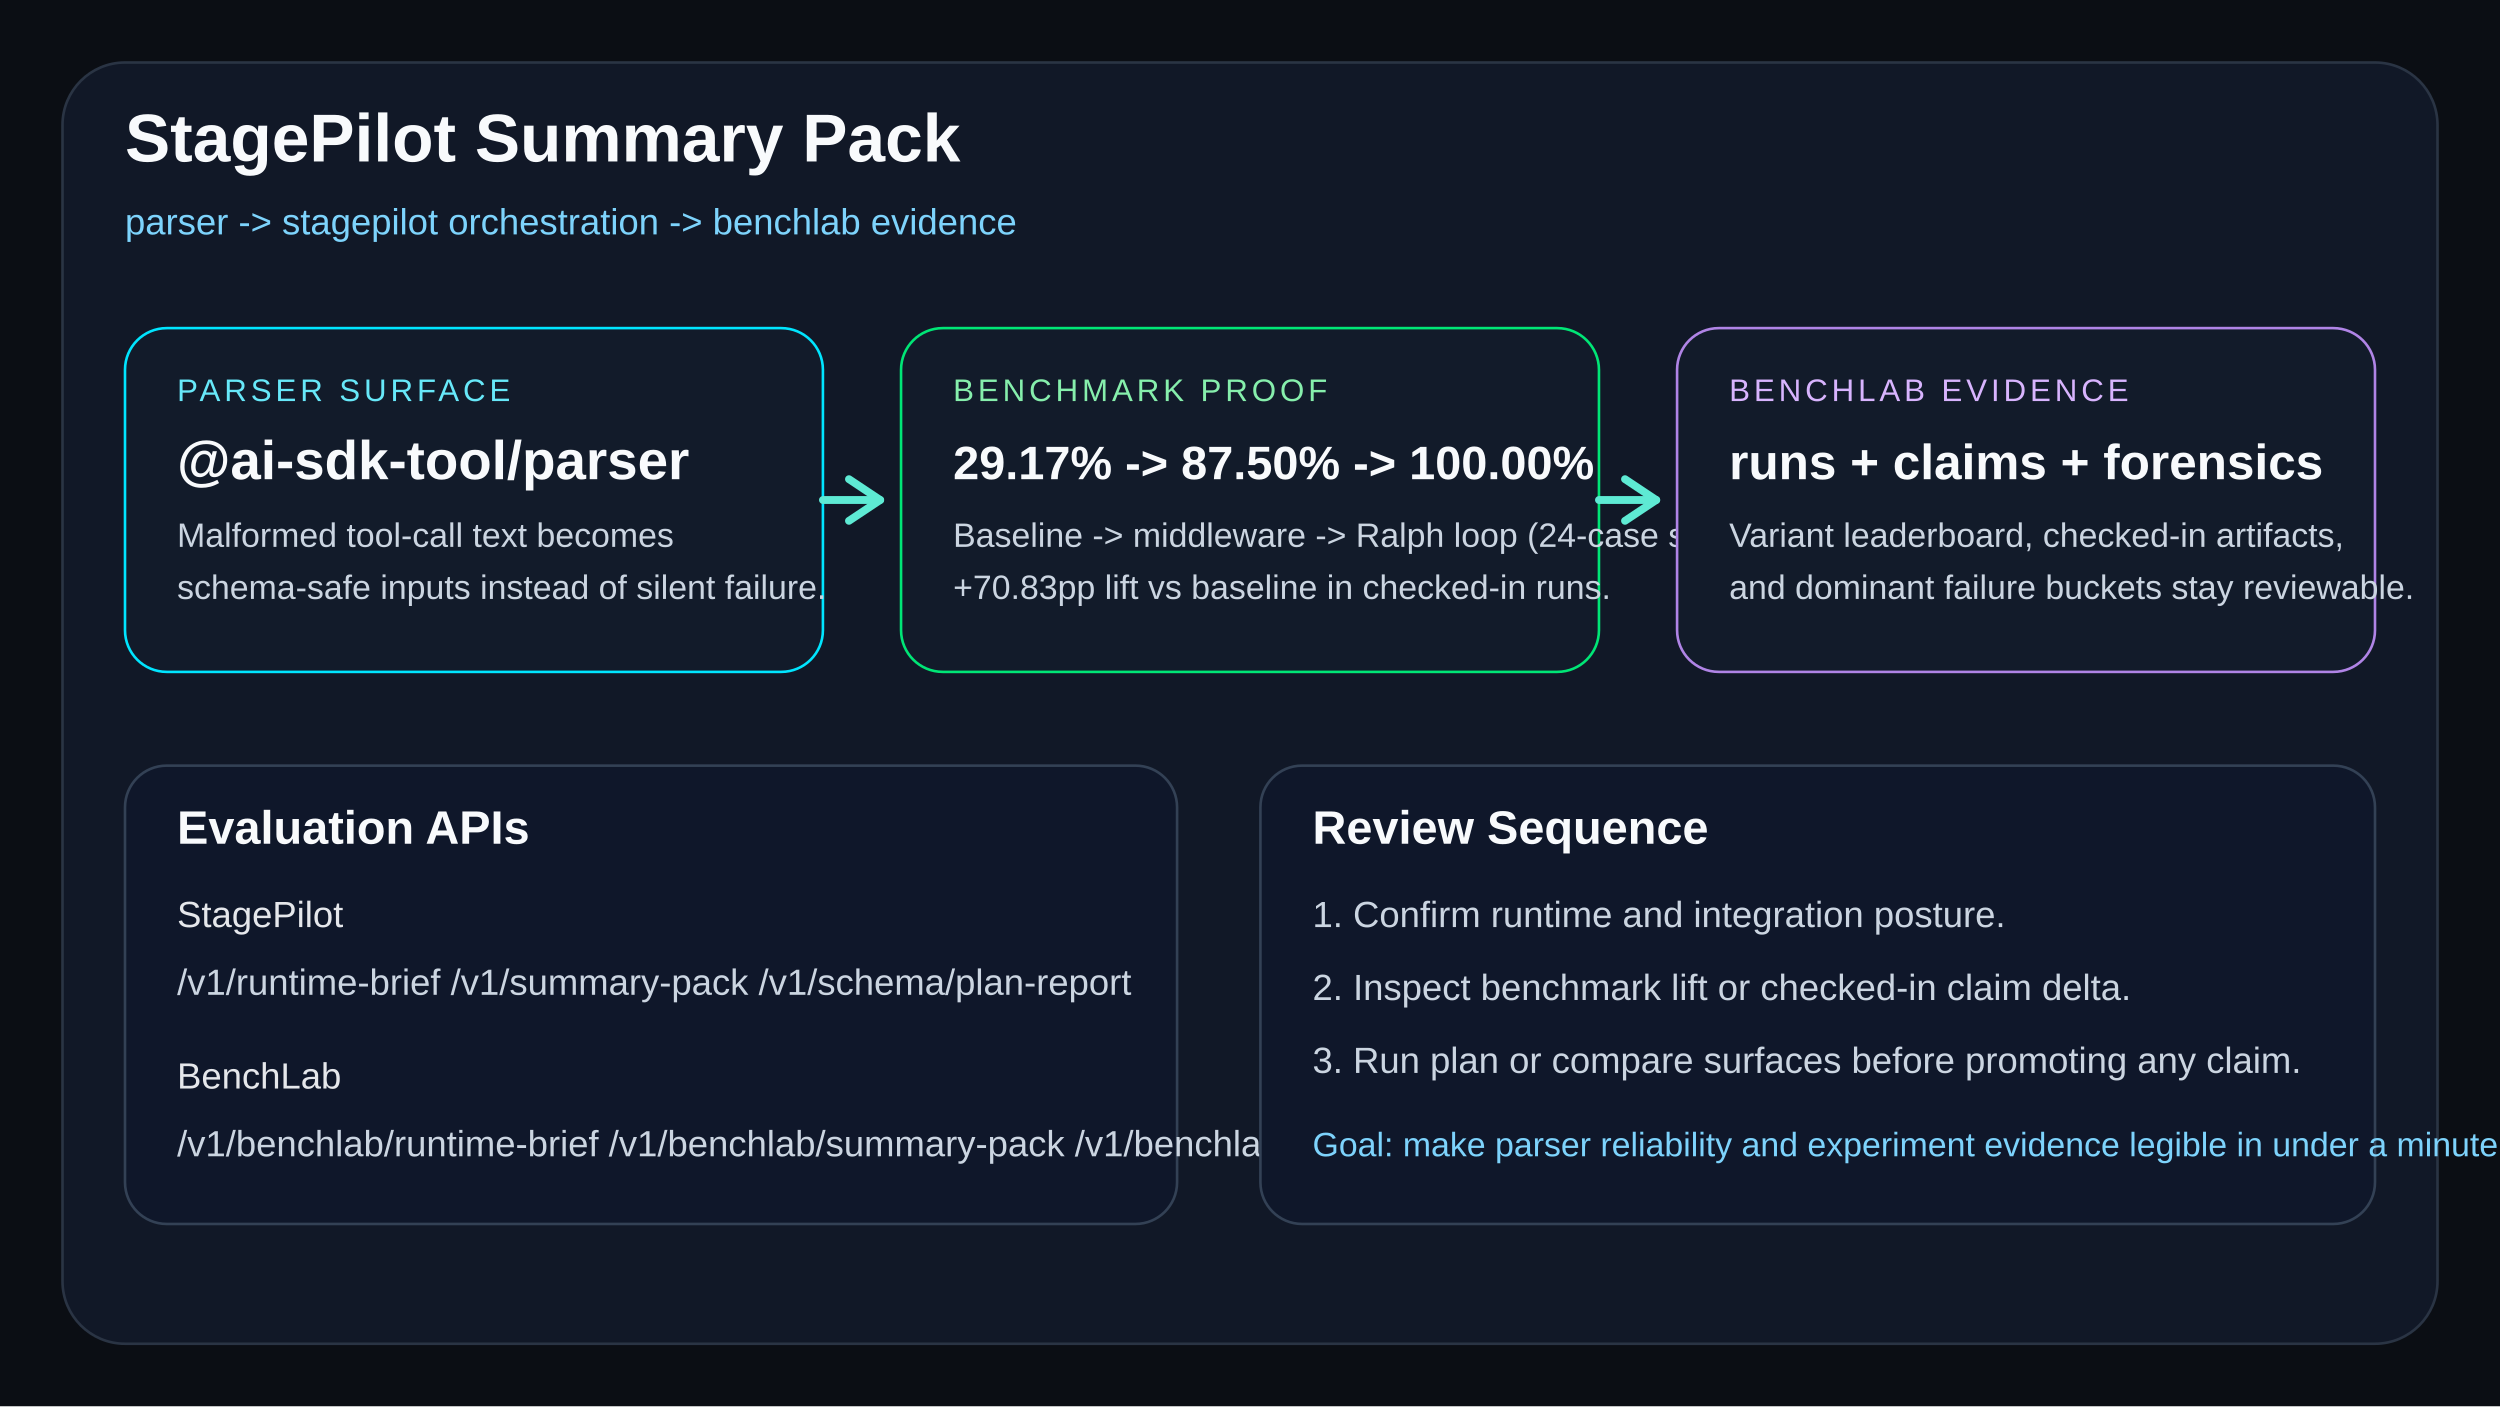
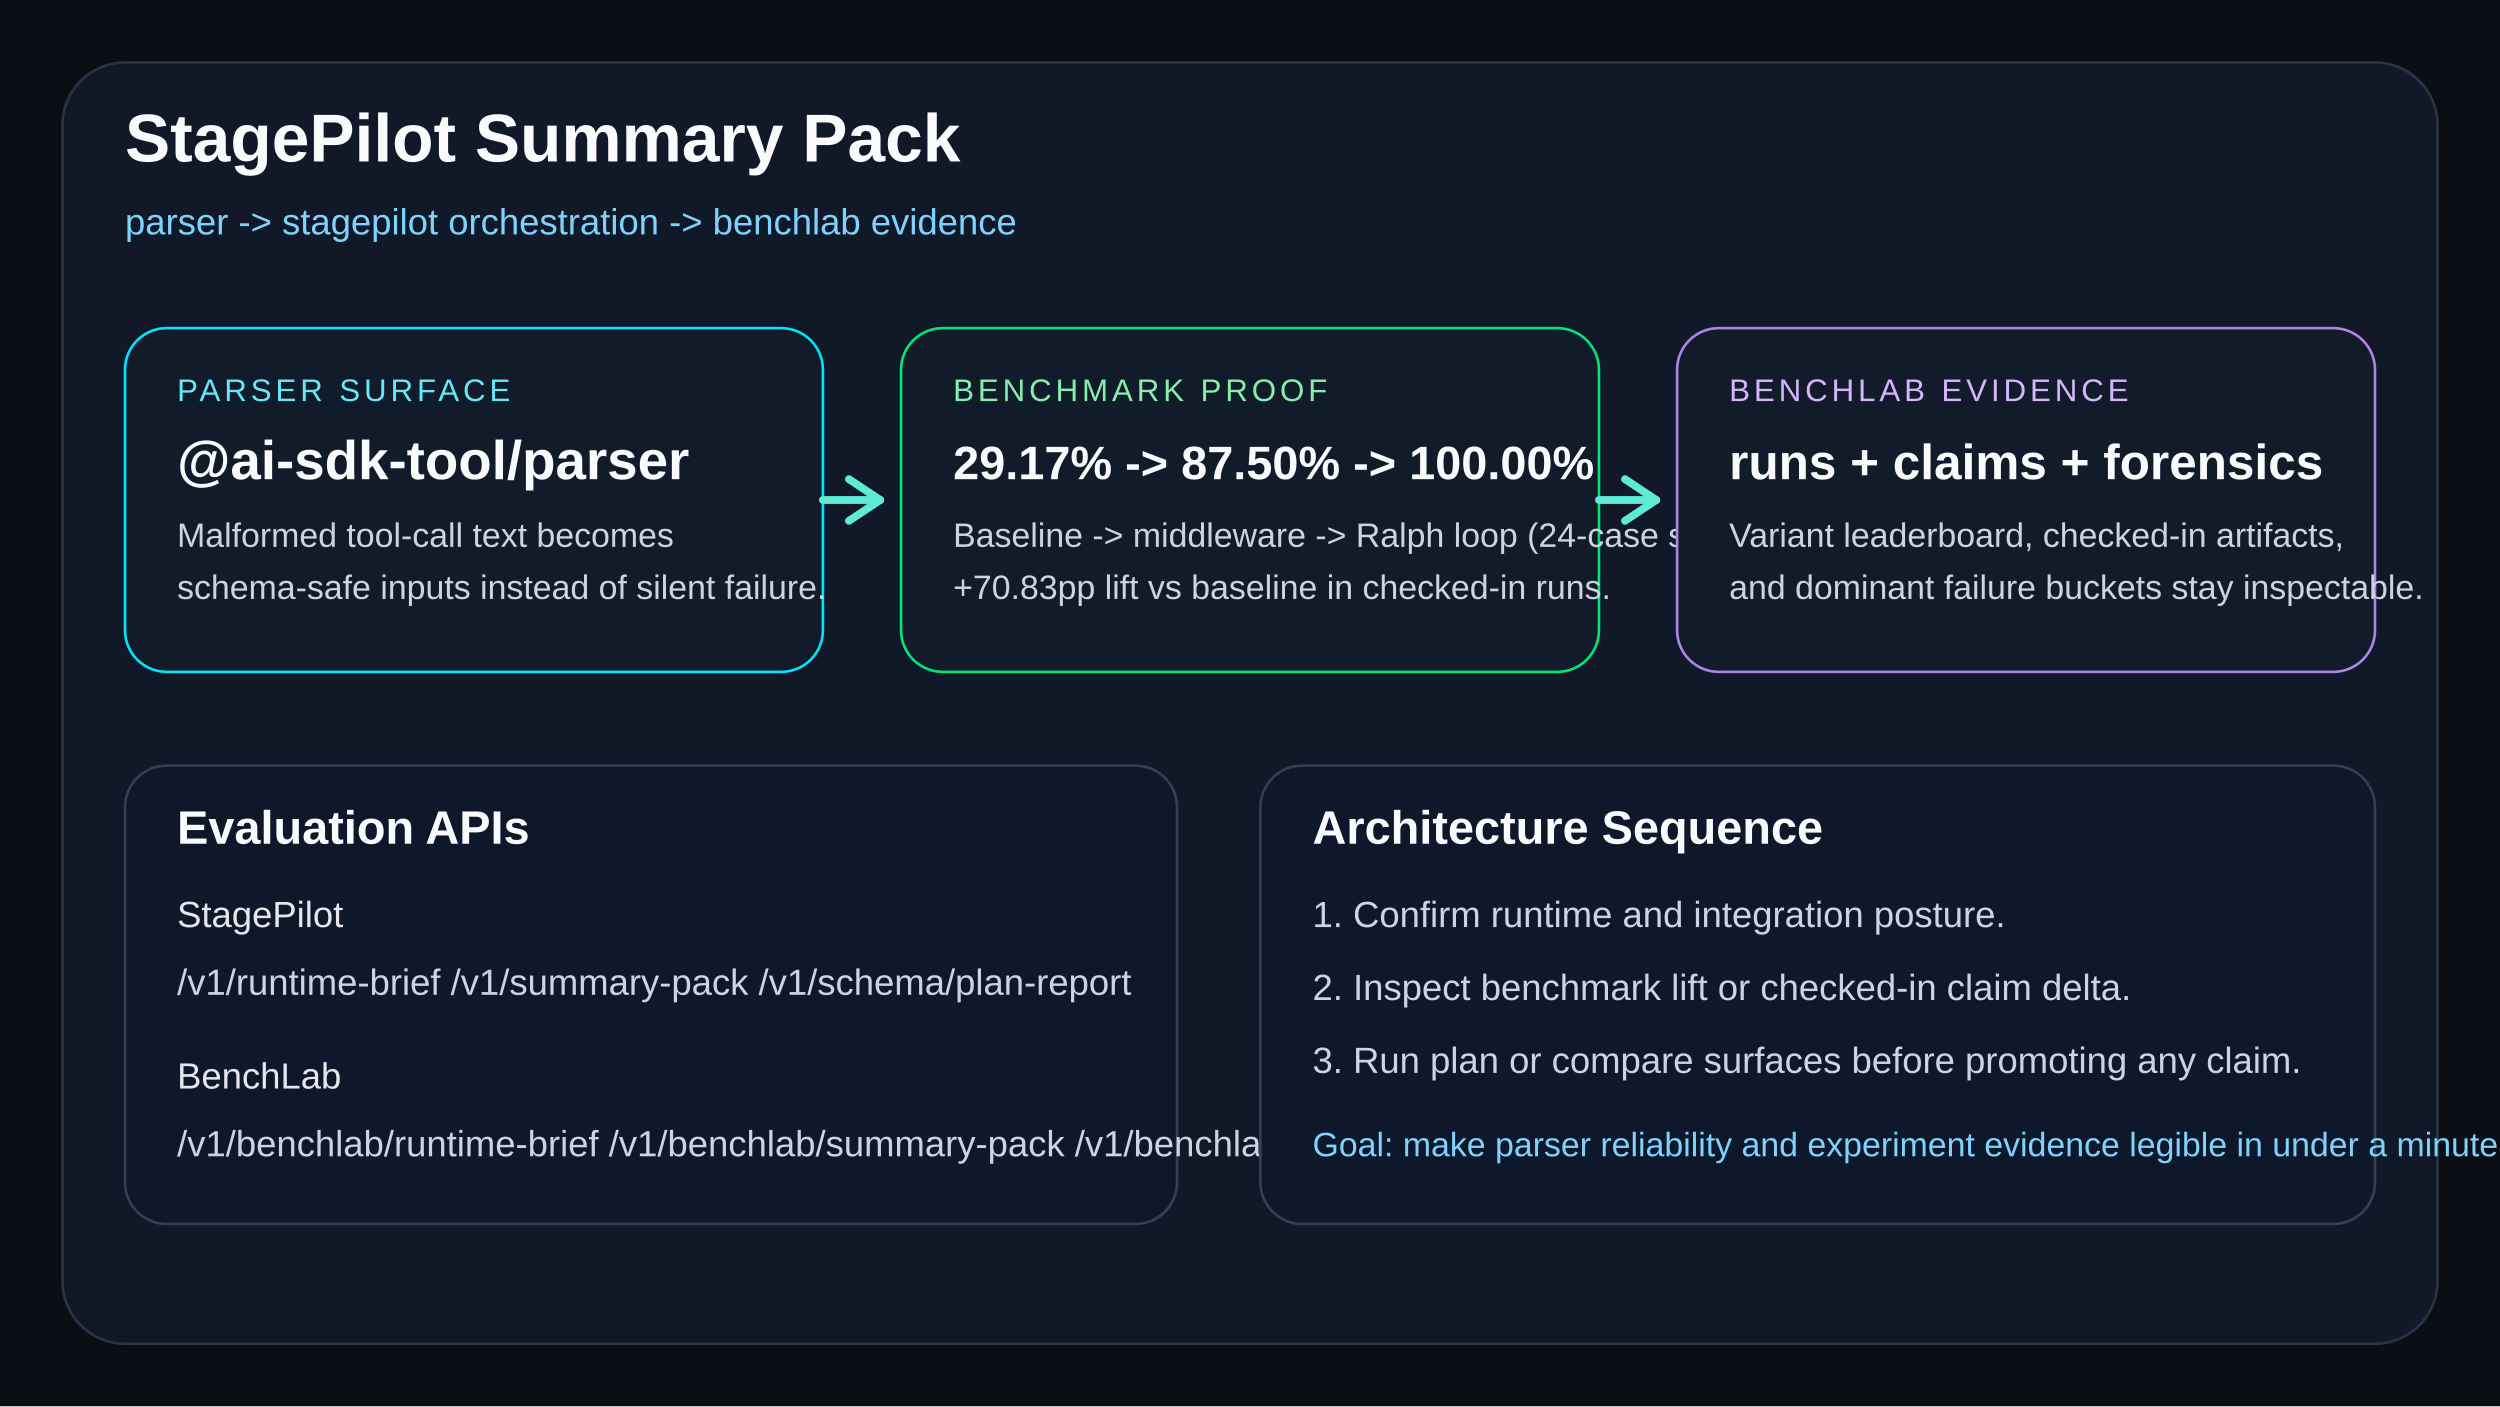
<svg xmlns="http://www.w3.org/2000/svg" width="960" height="540" viewBox="0 0 960 540" fill="none">
  <rect width="960" height="540" fill="#0B0E14" />
  <rect x="24" y="24" width="912" height="492" rx="24" fill="#111827" stroke="#2A3444" />
  <text x="48" y="62" fill="#F8FAFC" font-family="Arial, sans-serif" font-size="26" font-weight="700">StagePilot Summary Pack</text>
  <text x="48" y="90" fill="#7DD3FC" font-family="Arial, sans-serif" font-size="14">parser -&gt; stagepilot orchestration -&gt; benchlab evidence</text>
  <rect x="48" y="126" width="268" height="132" rx="16" fill="#121B2A" stroke="#00E5FF" />
  <text x="68" y="154" fill="#67E8F9" font-family="Arial, sans-serif" font-size="12" letter-spacing="1.5">PARSER SURFACE</text>
  <text x="68" y="184" fill="#F8FAFC" font-family="Arial, sans-serif" font-size="21" font-weight="700">@ai-sdk-tool/parser</text>
  <text x="68" y="210" fill="#CBD5E1" font-family="Arial, sans-serif" font-size="13">Malformed tool-call text becomes</text>
  <text x="68" y="230" fill="#CBD5E1" font-family="Arial, sans-serif" font-size="13">schema-safe inputs instead of silent failure.</text>
  <rect x="346" y="126" width="268" height="132" rx="16" fill="#121B2A" stroke="#00E676" />
  <text x="366" y="154" fill="#86EFAC" font-family="Arial, sans-serif" font-size="12" letter-spacing="1.5">BENCHMARK PROOF</text>
  <text x="366" y="184" fill="#F8FAFC" font-family="Arial, sans-serif" font-size="18" font-weight="700">29.17% -&gt; 87.50% -&gt; 100.00%</text>
  <text x="366" y="210" fill="#CBD5E1" font-family="Arial, sans-serif" font-size="13">Baseline -&gt; middleware -&gt; Ralph loop (24-case snapshot)</text>
  <text x="366" y="230" fill="#CBD5E1" font-family="Arial, sans-serif" font-size="13">+70.83pp lift vs baseline in checked-in runs.</text>
  <rect x="644" y="126" width="268" height="132" rx="16" fill="#121B2A" stroke="#B084E6" />
  <text x="664" y="154" fill="#D8B4FE" font-family="Arial, sans-serif" font-size="12" letter-spacing="1.5">BENCHLAB EVIDENCE</text>
  <text x="664" y="184" fill="#F8FAFC" font-family="Arial, sans-serif" font-size="19" font-weight="700">runs + claims + forensics</text>
  <text x="664" y="210" fill="#CBD5E1" font-family="Arial, sans-serif" font-size="13">Variant leaderboard, checked-in artifacts,</text>
-   <text x="664" y="230" fill="#CBD5E1" font-family="Arial, sans-serif" font-size="13">and dominant failure buckets stay reviewable.</text>
+   <text x="664" y="230" fill="#CBD5E1" font-family="Arial, sans-serif" font-size="13">and dominant failure buckets stay inspectable.</text>
  <path d="M316 192H338" stroke="#5EEAD4" stroke-width="3" stroke-linecap="round" />
  <path d="M614 192H636" stroke="#5EEAD4" stroke-width="3" stroke-linecap="round" />
  <path d="M326 184L338 192L326 200" stroke="#5EEAD4" stroke-width="3" stroke-linecap="round" stroke-linejoin="round" />
  <path d="M624 184L636 192L624 200" stroke="#5EEAD4" stroke-width="3" stroke-linecap="round" stroke-linejoin="round" />
  <rect x="48" y="294" width="404" height="176" rx="16" fill="#0F172A" stroke="#334155" />
  <text x="68" y="324" fill="#F8FAFC" font-family="Arial, sans-serif" font-size="18" font-weight="700">Evaluation APIs</text>
  <text x="68" y="356" fill="#E5E7EB" font-family="Arial, sans-serif" font-size="14">StagePilot</text>
  <text x="68" y="382" fill="#CBD5E1" font-family="Arial, sans-serif" font-size="14">/v1/runtime-brief   /v1/summary-pack   /v1/schema/plan-report</text>
  <text x="68" y="418" fill="#E5E7EB" font-family="Arial, sans-serif" font-size="14">BenchLab</text>
  <text x="68" y="444" fill="#CBD5E1" font-family="Arial, sans-serif" font-size="14">/v1/benchlab/runtime-brief   /v1/benchlab/summary-pack   /v1/benchlab/schema/job-report</text>
  <rect x="484" y="294" width="428" height="176" rx="16" fill="#0F172A" stroke="#334155" />
-   <text x="504" y="324" fill="#F8FAFC" font-family="Arial, sans-serif" font-size="18" font-weight="700">Review Sequence</text>
+   <text x="504" y="324" fill="#F8FAFC" font-family="Arial, sans-serif" font-size="18" font-weight="700">Architecture Sequence</text>
  <text x="504" y="356" fill="#CBD5E1" font-family="Arial, sans-serif" font-size="14">1. Confirm runtime and integration posture.</text>
  <text x="504" y="384" fill="#CBD5E1" font-family="Arial, sans-serif" font-size="14">2. Inspect benchmark lift or checked-in claim delta.</text>
  <text x="504" y="412" fill="#CBD5E1" font-family="Arial, sans-serif" font-size="14">3. Run plan or compare surfaces before promoting any claim.</text>
  <text x="504" y="444" fill="#7DD3FC" font-family="Arial, sans-serif" font-size="13">Goal: make parser reliability and experiment evidence legible in under a minute.</text>
</svg>
